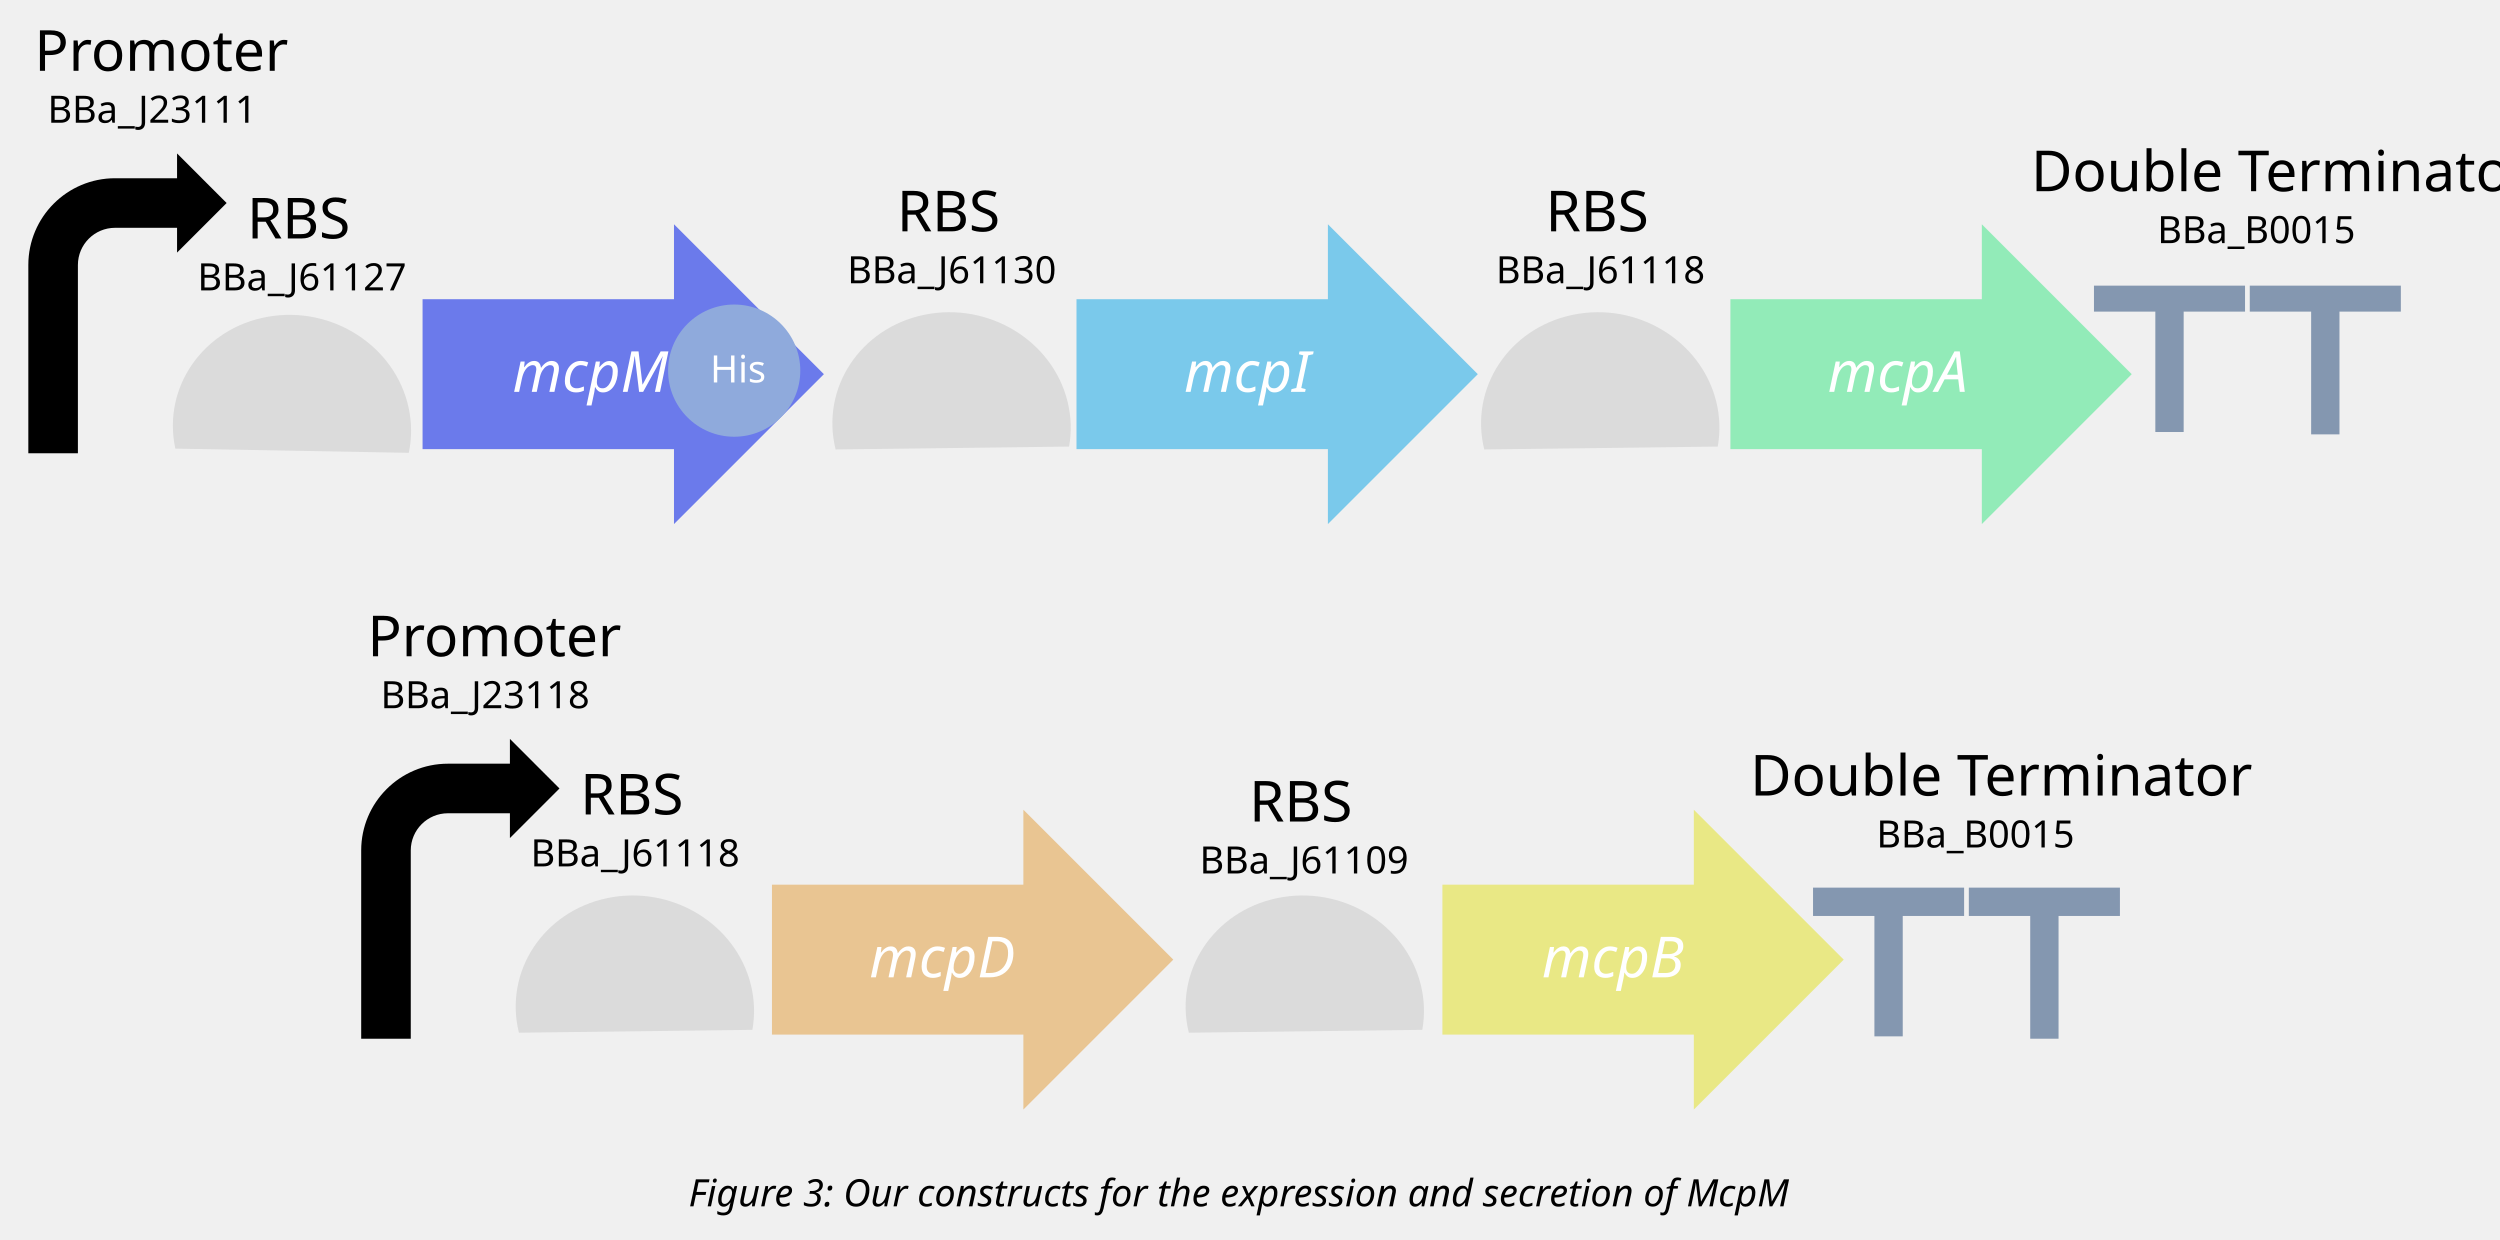
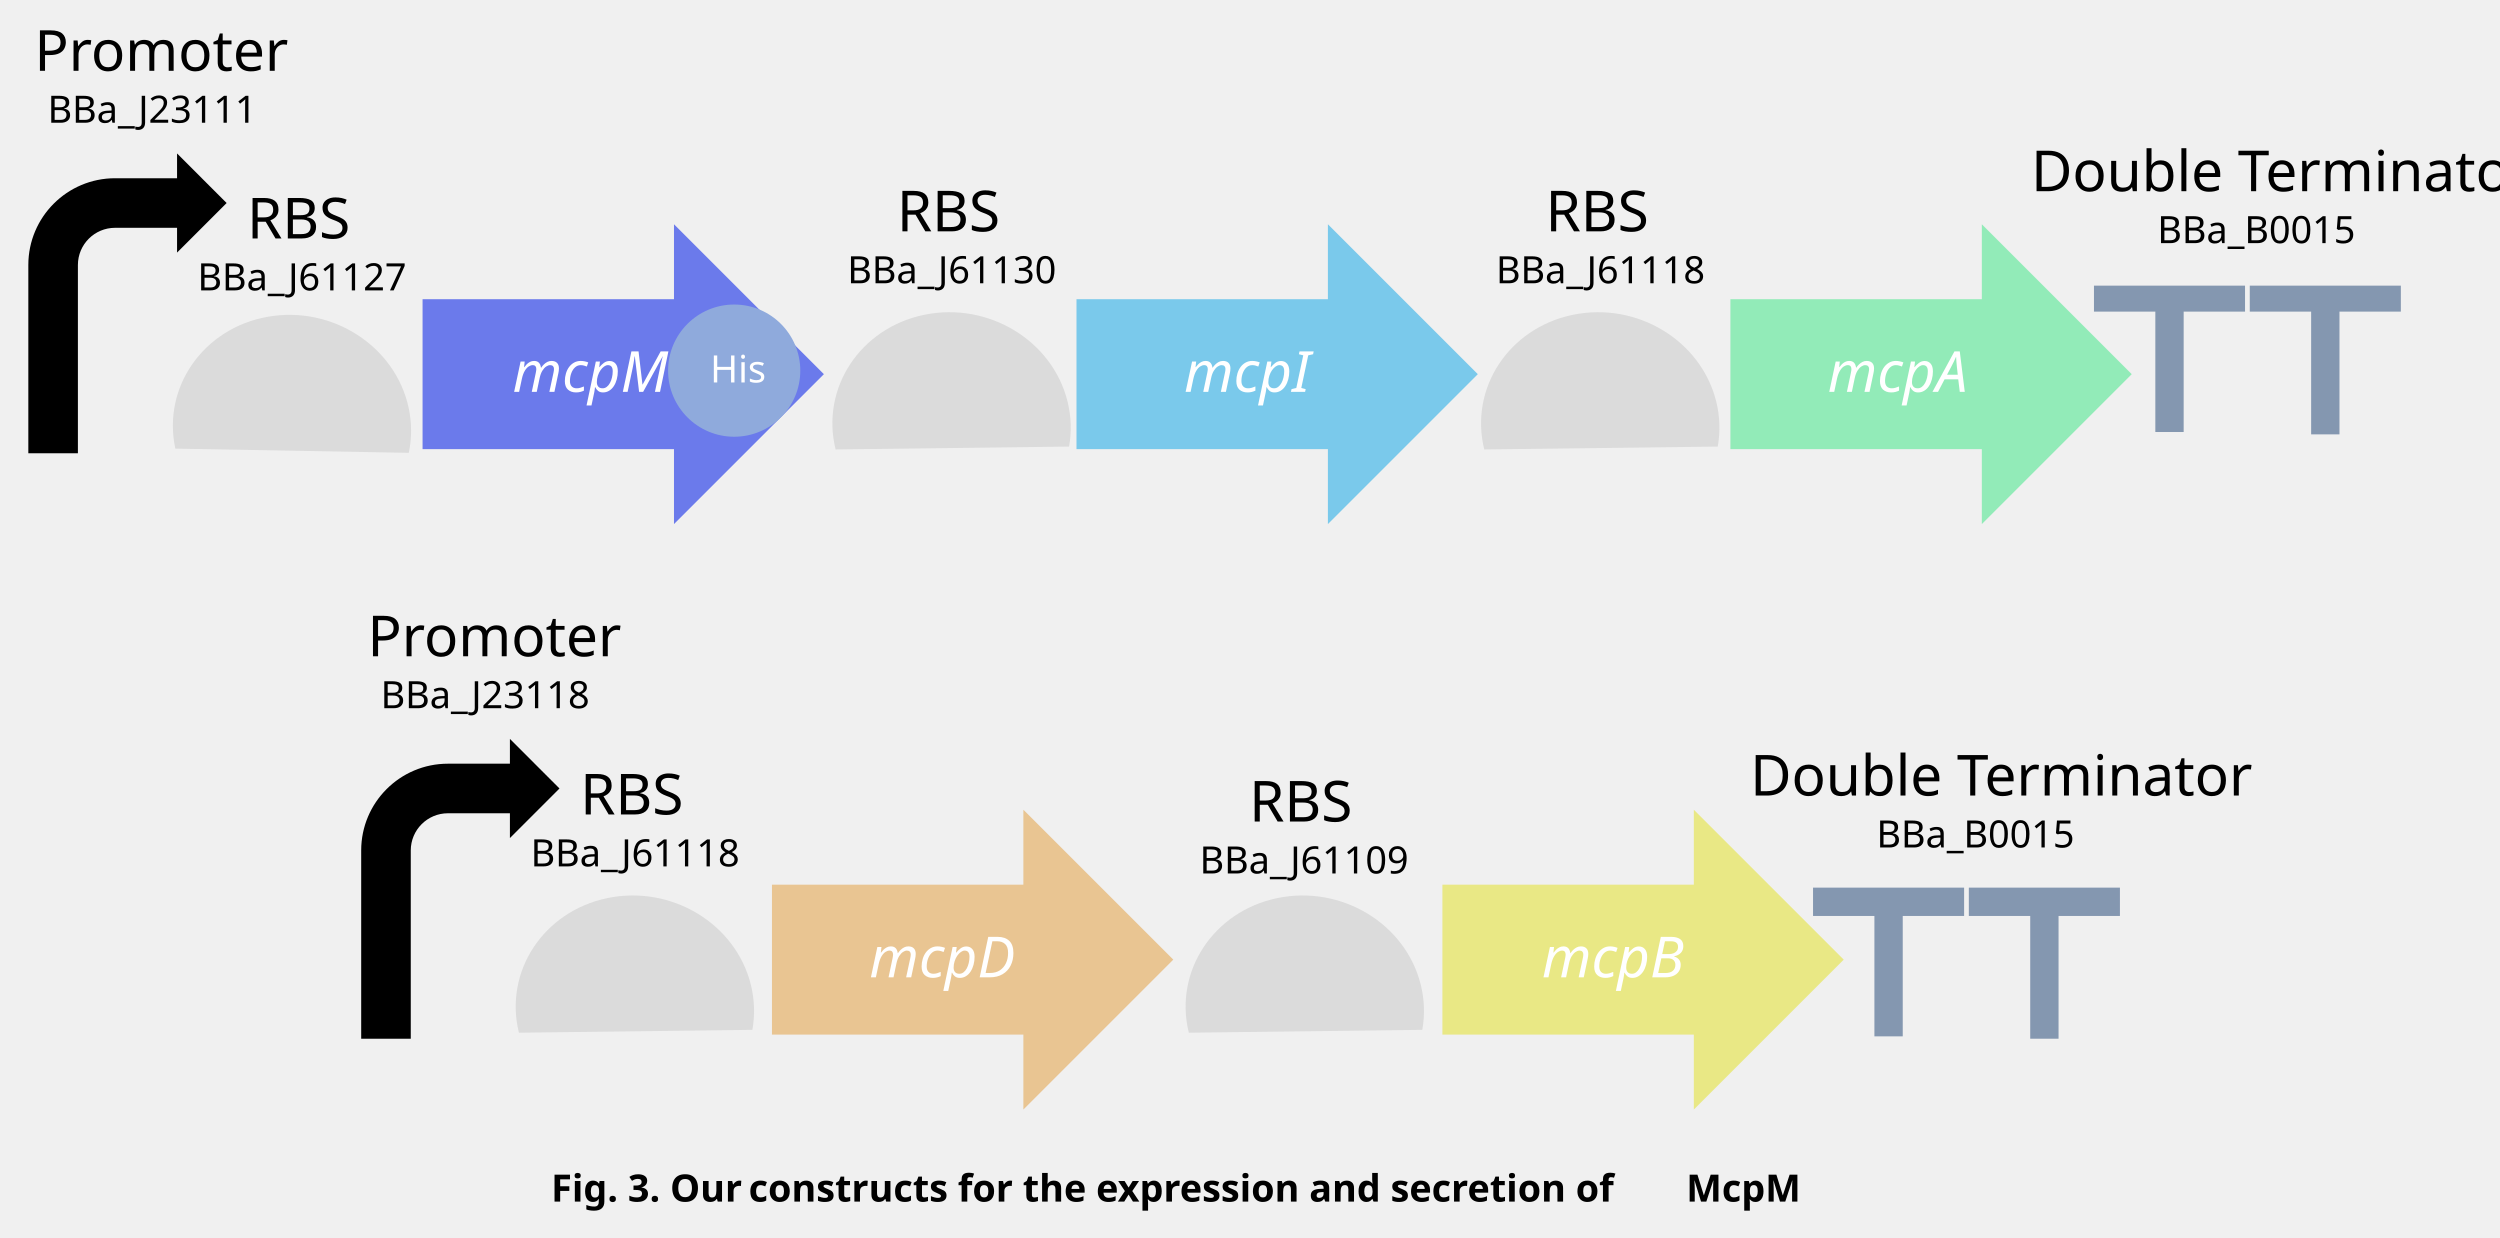
- <svg xmlns="http://www.w3.org/2000/svg" width="1059" height="525" overflow="hidden">
+ <svg xmlns="http://www.w3.org/2000/svg" width="1059" height="524" overflow="hidden">
  <defs>
    <clipPath id="clip0">
-       <rect x="110" y="143" width="1059" height="525" />
+       <rect x="110" y="143" width="1059" height="524" />
    </clipPath>
  </defs>
  <g clip-path="url(#clip0)" transform="translate(-110 -143)">
    <path d="M437 517.75 543.5 517.75 543.5 486 607 549.5 543.5 613 543.5 581.25 437 581.25Z" fill="#E9C592" fill-rule="evenodd" />
    <text fill="#FFFFFF" font-family="Calibri,Calibri_MSFontService,sans-serif" font-style="italic" font-weight="400" font-size="24" transform="translate(478.244 557)">mcpD</text>
    <path d="M721 517.75 827.5 517.75 827.5 486 891 549.5 827.5 613 827.5 581.25 721 581.25Z" fill="#E9E885" fill-rule="evenodd" />
    <text fill="#FFFFFF" font-family="Calibri,Calibri_MSFontService,sans-serif" font-style="italic" font-weight="400" font-size="24" transform="translate(763.143 557)">mcpB</text>
    <path d="M329.81 580.455C323.406 554.553 340.213 529.016 367.348 523.416 394.483 517.816 421.671 534.274 428.074 560.176 429.624 566.449 429.841 572.93 428.711 579.237Z" fill="#DBDBDB" fill-rule="evenodd" />
    <text font-family="Calibri,Calibri_MSFontService,sans-serif" font-weight="400" font-size="24" transform="translate(355.782 488)">RBS<tspan font-size="16" x="-21" y="22">BBa_J61118</tspan>
    </text>
    <path d="M613.584 580.455C607.181 554.553 623.987 529.016 651.122 523.416 678.257 517.816 705.445 534.274 711.848 560.176 713.399 566.449 713.615 572.93 712.485 579.237Z" fill="#DBDBDB" fill-rule="evenodd" />
    <text font-family="Calibri,Calibri_MSFontService,sans-serif" font-weight="400" font-size="24" transform="translate(639.156 491)">RBS<tspan font-size="16" x="-21" y="22">BBa_J61109</tspan>
    </text>
    <path d="M263 583 263 503.25C263 482.954 279.454 466.5 299.75 466.5L326 466.5 326 456 347 477 326 498 326 487.5 299.75 487.5C291.052 487.5 284 494.552 284 503.25L284 583Z" fill-rule="evenodd" />
    <text font-family="Calibri,Calibri_MSFontService,sans-serif" font-weight="400" font-size="24" transform="translate(265.665 421)">Promoter<tspan font-size="16" x="5.58" y="22">BBa_J23118 </tspan>
    </text>
    <rect x="904" y="523" width="12" height="59" fill="#8497B0" />
    <rect x="878" y="519" width="64" height="12" fill="#8497B0" />
    <rect x="970" y="523" width="12" height="60" fill="#8497B0" />
    <rect x="944" y="519" width="64" height="12" fill="#8497B0" />
    <text font-family="Calibri,Calibri_MSFontService,sans-serif" font-weight="400" font-size="24" transform="translate(851.377 480)">Double Terminator<tspan font-size="16" x="53.5" y="22">BBa_B0015 </tspan>
-       <tspan font-family="Poppins,Poppins_MSFontService,sans-serif" font-style="oblique" font-weight="300" font-size="16" x="-449.695" y="174">Figure 3: Our constructs for the expression and secretion of McpM</tspan>
+       <tspan font-family="Poppins,Poppins_MSFontService,sans-serif" font-weight="700" font-size="16" x="-507.915" y="172">Fig. 3. Our </tspan>
+       <tspan font-family="Poppins,Poppins_MSFontService,sans-serif" font-weight="700" font-size="16" x="-424.249" y="172">constructs  for  the  expression  and  secretion  of  </tspan>
+       <tspan font-family="Poppins,Poppins_MSFontService,sans-serif" font-weight="700" font-size="16" x="-27.082" y="172">McpM</tspan>
    </text>
    <path d="M289 269.75 395.5 269.75 395.5 238 459 301.5 395.5 365 395.5 333.25 289 333.25Z" fill="#6B7AEB" fill-rule="evenodd" />
    <text fill="#FFFFFF" font-family="Calibri,Calibri_MSFontService,sans-serif" font-style="italic" font-weight="400" font-size="24" transform="translate(327.115 309)">mcpM</text>
    <path d="M566 269.75 672.5 269.75 672.5 238 736 301.5 672.5 365 672.5 333.25 566 333.25Z" fill="#7AC9EB" fill-rule="evenodd" />
    <text fill="#FFFFFF" font-family="Calibri,Calibri_MSFontService,sans-serif" font-style="italic" font-weight="400" font-size="24" transform="translate(611.556 309)">mcpI</text>
    <path d="M843 269.75 949.5 269.75 949.5 238 1013 301.5 949.5 365 949.5 333.25 843 333.25Z" fill="#92EBB8" fill-rule="evenodd" />
    <text fill="#FFFFFF" font-family="Calibri,Calibri_MSFontService,sans-serif" font-style="italic" font-weight="400" font-size="24" transform="translate(884.195 309)">mcpA</text>
    <path d="M122 335 122 255.25C122 234.954 138.454 218.5 158.75 218.5L185 218.5 185 208 206 229 185 250 185 239.5 158.75 239.5C150.052 239.5 143 246.552 143 255.25L143 335Z" fill-rule="evenodd" />
    <text font-family="Calibri,Calibri_MSFontService,sans-serif" font-weight="400" font-size="24" transform="translate(124.587 173)">Promoter<tspan font-size="16" x="5.58" y="22">BBa_J23111 </tspan>
    </text>
    <path d="M184.272 333.043C178.656 306.959 196.228 281.942 223.52 277.166 250.812 272.39 277.489 289.664 283.105 315.748 284.465 322.065 284.486 328.55 283.165 334.82Z" fill="#DBDBDB" fill-rule="evenodd" />
    <text font-family="Calibri,Calibri_MSFontService,sans-serif" font-weight="400" font-size="24" transform="translate(214.658 244)">RBS<tspan font-size="16" x="-21" y="22">BBa_J61127</tspan>
    </text>
    <path d="M463.956 333.386C457.553 307.484 474.359 281.947 501.494 276.347 528.629 270.746 555.817 287.204 562.22 313.107 563.771 319.38 563.987 325.861 562.857 332.167Z" fill="#DBDBDB" fill-rule="evenodd" />
    <text font-family="Calibri,Calibri_MSFontService,sans-serif" font-weight="400" font-size="24" transform="translate(489.929 241)">RBS<tspan font-size="16" x="-21" y="22">BBa_J61130</tspan>
    </text>
    <path d="M738.737 333.386C732.334 307.484 749.141 281.946 776.276 276.346 803.41 270.746 830.598 287.204 837.001 313.106 838.552 319.379 838.769 325.861 837.638 332.167Z" fill="#DBDBDB" fill-rule="evenodd" />
    <text font-family="Calibri,Calibri_MSFontService,sans-serif" font-weight="400" font-size="24" transform="translate(764.71 241)">RBS<tspan font-size="16" x="-21" y="22">BBa_J61118</tspan>
    </text>
    <rect x="1023" y="267" width="12" height="59" fill="#8497B0" />
    <rect x="997" y="264" width="64" height="11" fill="#8497B0" />
    <rect x="1089" y="267" width="12" height="60" fill="#8497B0" />
    <rect x="1063" y="264" width="64" height="11" fill="#8497B0" />
    <text font-family="Calibri,Calibri_MSFontService,sans-serif" font-weight="400" font-size="24" transform="translate(970.357 224)">Double Terminator<tspan font-size="16" x="53.5" y="22">BBa_B0015 </tspan>
    </text>
    <path d="M393 300C393 284.536 405.536 272 421 272 436.464 272 449 284.536 449 300 449 315.464 436.464 328 421 328 405.536 328 393 315.464 393 300Z" fill="#8FAADC" fill-rule="evenodd" />
    <text fill="#FFFFFF" font-family="Calibri,Calibri_MSFontService,sans-serif" font-weight="400" font-size="16" transform="translate(410.835 305)">His</text>
  </g>
</svg>
